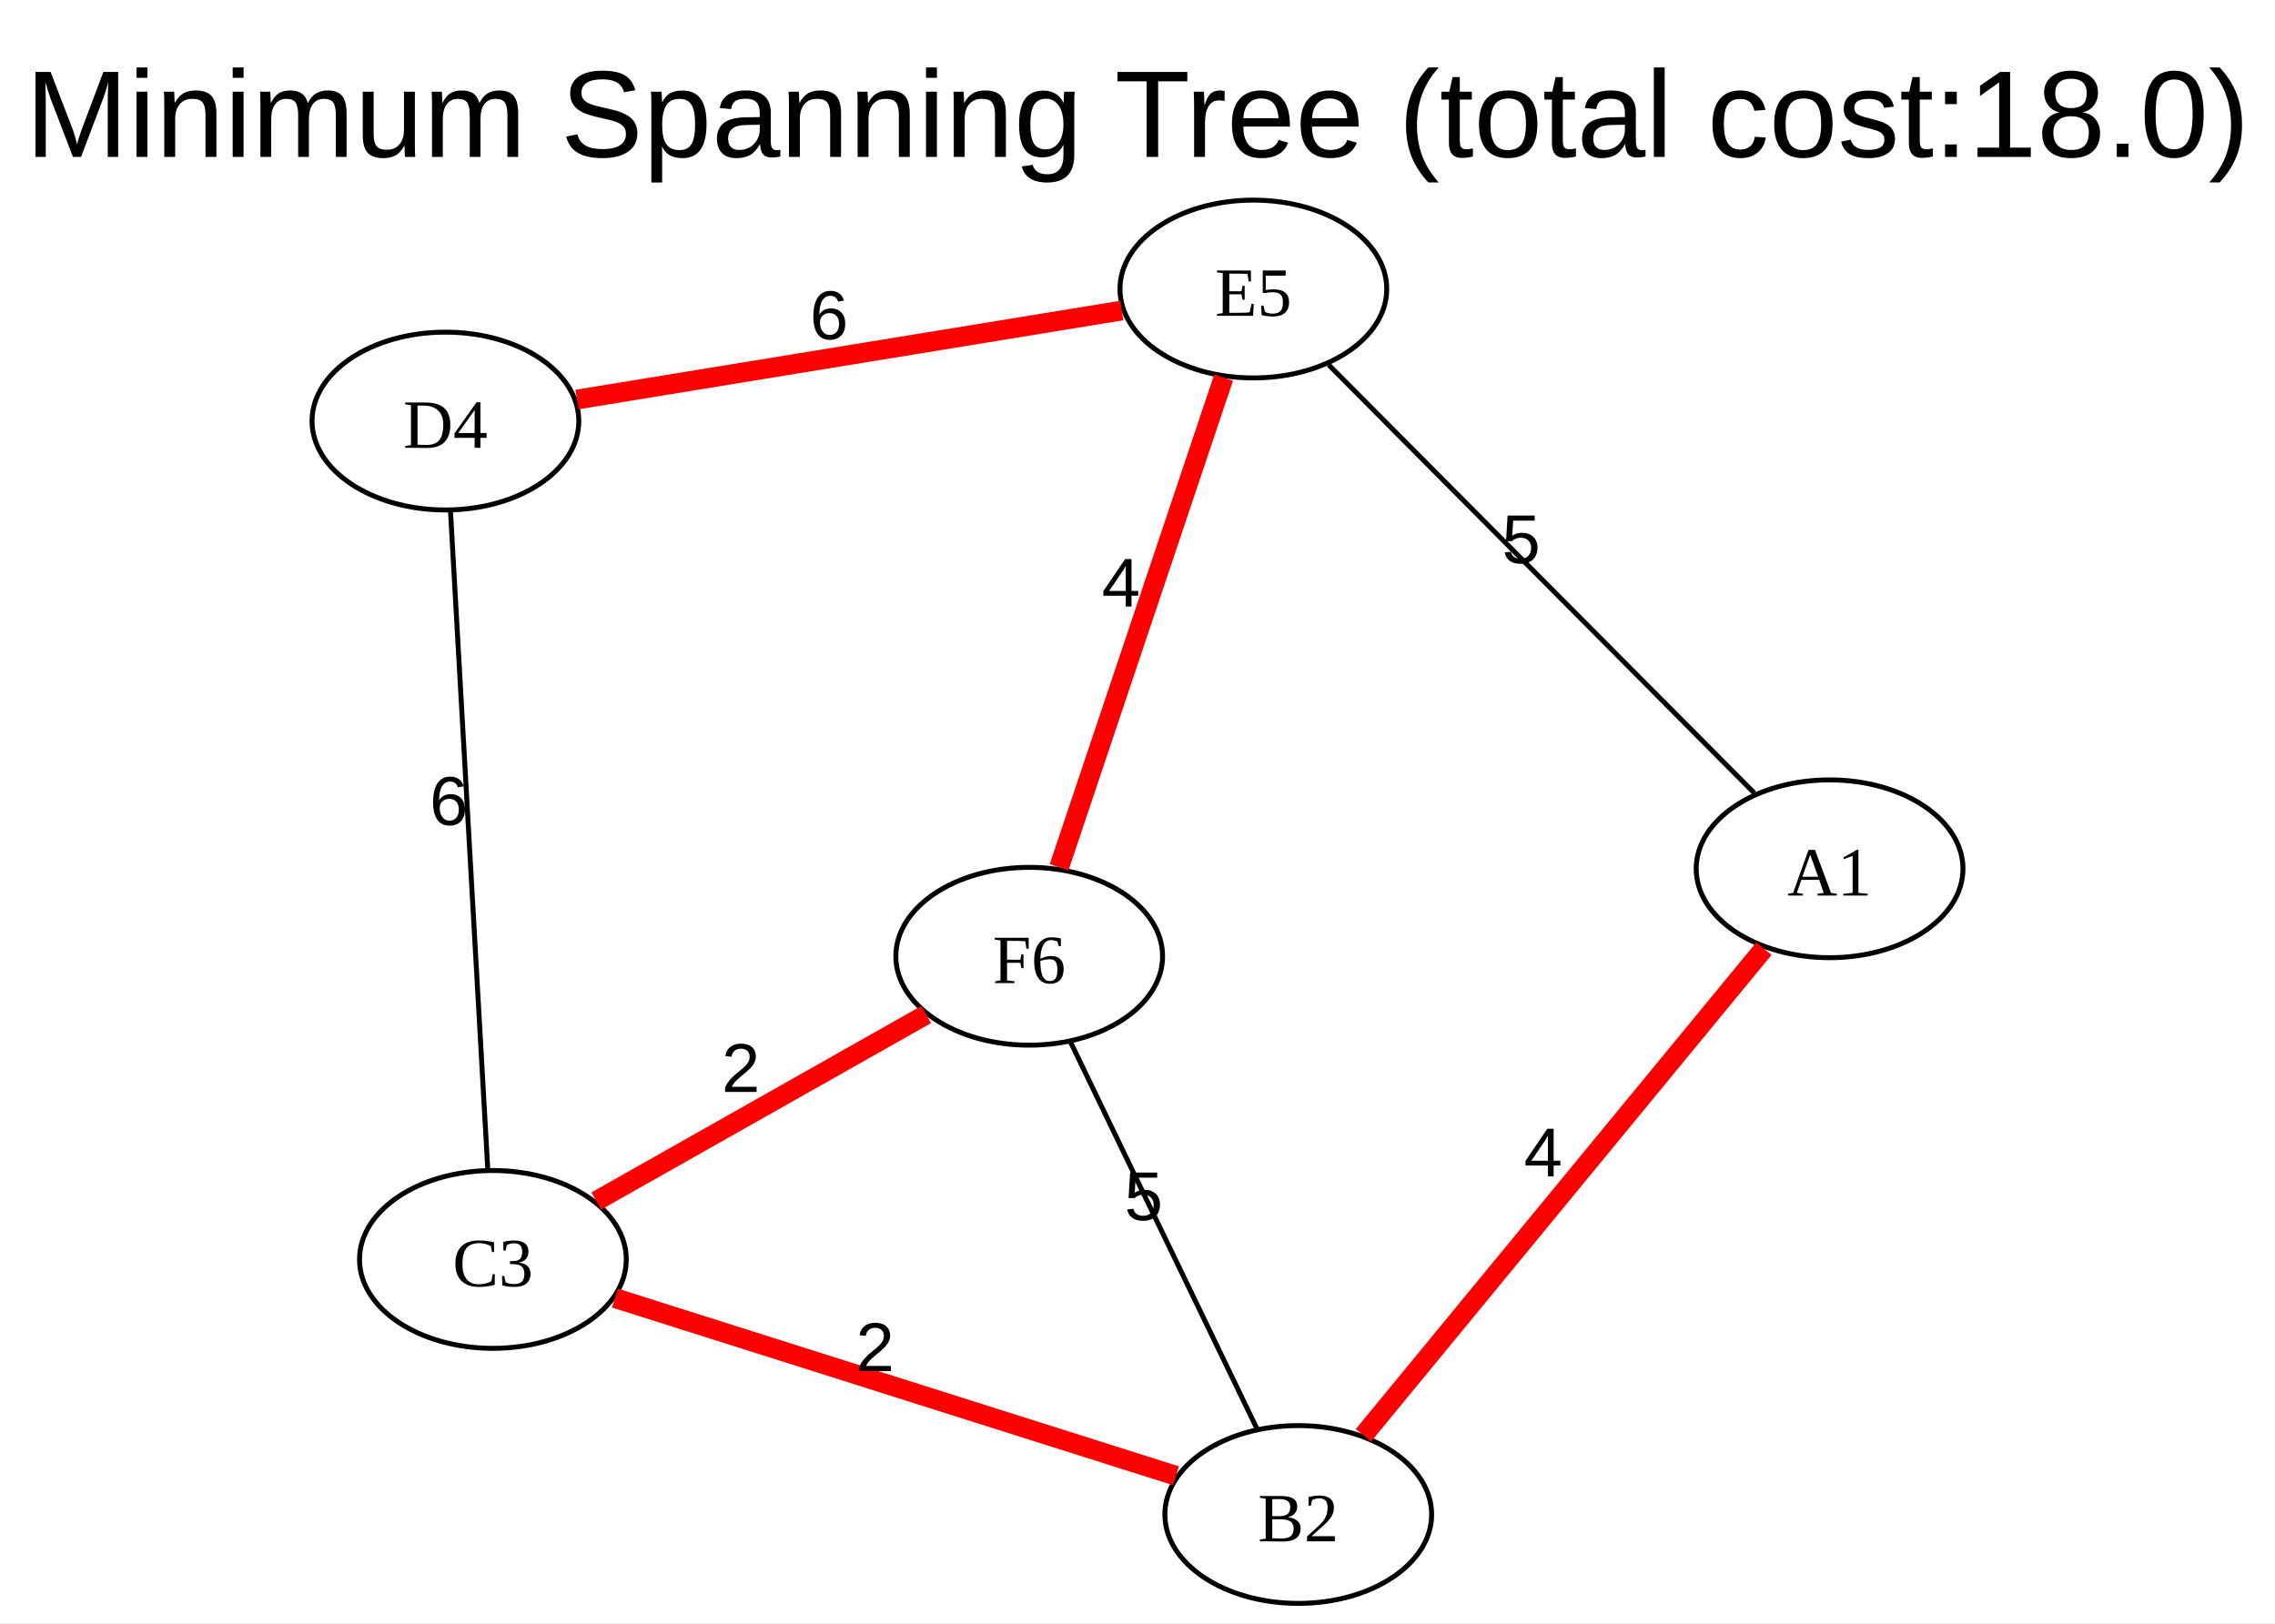
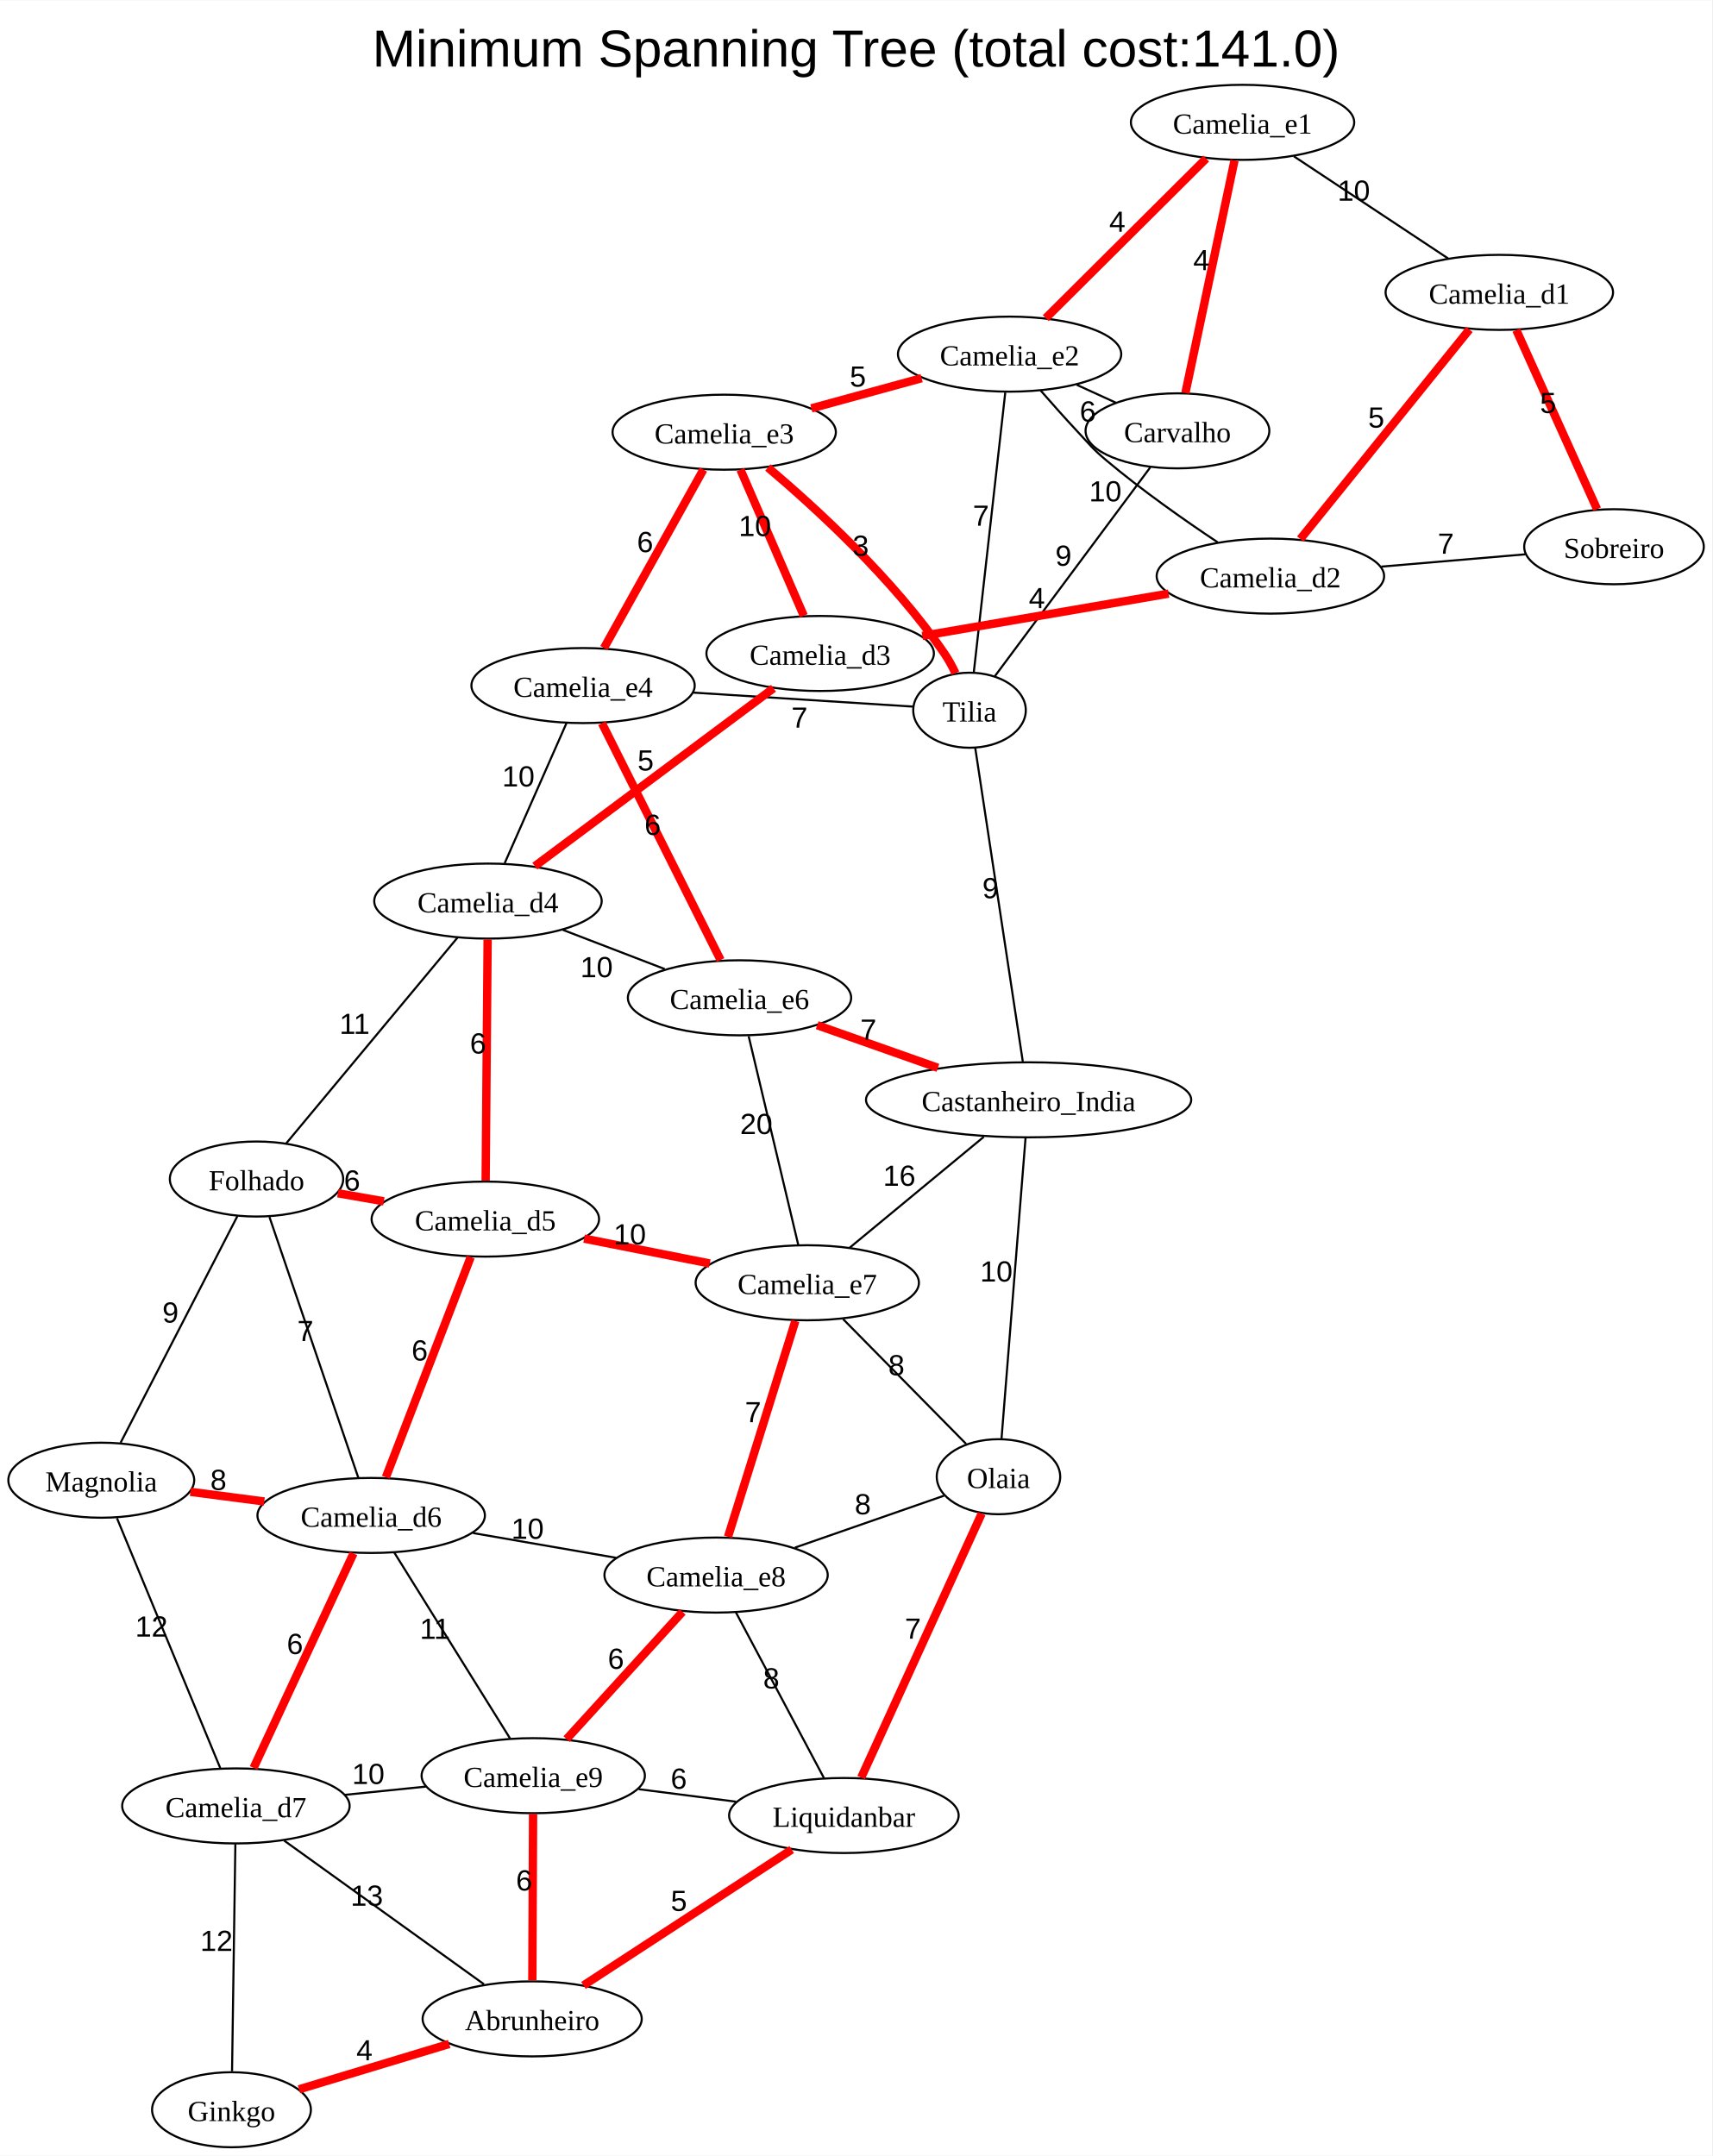
- <svg xmlns="http://www.w3.org/2000/svg" width="461pt" height="329pt" viewBox="0.00 0.00 460.50 328.61">
-   <g id="graph0" class="graph" transform="scale(1 1) rotate(0) translate(4 324.61)">
-     <polygon fill="white" stroke="none" points="-4,4 -4,-324.61 456.5,-324.61 456.5,4 -4,4" />
-     <text text-anchor="middle" x="226.25" y="-292.86" font-family="Arial" font-size="25.00">Minimum Spanning Tree (total cost:18.0)</text>
+ <svg xmlns="http://www.w3.org/2000/svg" width="821pt" height="1034pt" viewBox="0.00 0.00 821.30 1033.99">
+   <g id="graph0" class="graph" transform="scale(1 1) rotate(0) translate(4 1029.99)">
+     <polygon fill="white" stroke="none" points="-4,4 -4,-1029.99 817.3,-1029.99 817.3,4 -4,4" />
+     <text text-anchor="middle" x="406.65" y="-998.24" font-family="Arial" font-size="25.00">Minimum Spanning Tree (total cost:141.0)</text>
    <g id="node1" class="node">
-       <ellipse fill="none" stroke="black" cx="95.77" cy="-69.64" rx="27" ry="18" />
-       <text text-anchor="middle" x="95.77" y="-64.21" font-family="Times New Roman,serif" font-size="14.00">C3</text>
+       <ellipse fill="none" stroke="black" cx="461.07" cy="-689.44" rx="27" ry="18" />
+       <text text-anchor="middle" x="461.07" y="-684.02" font-family="Times New Roman,serif" font-size="14.00">Tilia</text>
    </g>
    <g id="node2" class="node">
-       <ellipse fill="none" stroke="black" cx="204.33" cy="-131.02" rx="27" ry="18" />
-       <text text-anchor="middle" x="204.33" y="-125.59" font-family="Times New Roman,serif" font-size="14.00">F6</text>
+       <ellipse fill="none" stroke="black" cx="343.4" cy="-822.83" rx="53.56" ry="18" />
+       <text text-anchor="middle" x="343.4" y="-817.4" font-family="Times New Roman,serif" font-size="14.00">Camelia_e3</text>
    </g>
    <g id="edge1" class="edge">
-       <path fill="none" stroke="red" stroke-width="4" d="M116.7,-81.47C135.92,-92.34 164.26,-108.36 183.47,-119.22" />
-       <text text-anchor="middle" x="145.96" y="-103.55" font-family="Arial" font-size="14.00">2</text>
+       <path fill="none" stroke="red" stroke-width="4" d="M454.32,-707.23C452.78,-710.48 451,-713.77 449.01,-716.67 424.65,-752.29 387.47,-786.35 364.35,-805.9" />
+       <text text-anchor="middle" x="408.87" y="-763.52" font-family="Arial" font-size="14.00">3</text>
+     </g>
+     <g id="node4" class="node">
+       <ellipse fill="none" stroke="black" cx="480.29" cy="-860.28" rx="53.56" ry="18" />
+       <text text-anchor="middle" x="480.29" y="-854.86" font-family="Times New Roman,serif" font-size="14.00">Camelia_e2</text>
+     </g>
+     <g id="edge22" class="edge">
+       <path fill="none" stroke="black" d="M463.13,-707.72C466.82,-740.52 474.52,-808.99 478.22,-841.87" />
+       <text text-anchor="middle" x="466.55" y="-777.96" font-family="Arial" font-size="14.00">7</text>
+     </g>
+     <g id="node17" class="node">
+       <ellipse fill="none" stroke="black" cx="275.69" cy="-701.27" rx="53.56" ry="18" />
+       <text text-anchor="middle" x="275.69" y="-695.85" font-family="Times New Roman,serif" font-size="14.00">Camelia_e4</text>
+     </g>
+     <g id="edge24" class="edge">
+       <path fill="none" stroke="black" d="M433.72,-691.19C406.12,-692.95 362.81,-695.71 328.5,-697.9" />
+       <text text-anchor="middle" x="379.5" y="-681.08" font-family="Arial" font-size="14.00">7</text>
+     </g>
+     <g id="node24" class="node">
+       <ellipse fill="none" stroke="black" cx="489.41" cy="-502.53" rx="78.01" ry="18" />
+       <text text-anchor="middle" x="489.41" y="-497.11" font-family="Times New Roman,serif" font-size="14.00">Castanheiro_India</text>
+     </g>
+     <g id="edge32" class="edge">
+       <path fill="none" stroke="black" d="M463.84,-671.18C469.26,-635.45 481.2,-556.66 486.63,-520.87" />
+       <text text-anchor="middle" x="471.11" y="-599.25" font-family="Arial" font-size="14.00">9</text>
    </g>
    <g id="node6" class="node">
-       <ellipse fill="none" stroke="black" cx="86.16" cy="-239.38" rx="27" ry="18" />
-       <text text-anchor="middle" x="86.16" y="-233.96" font-family="Times New Roman,serif" font-size="14.00">D4</text>
+       <ellipse fill="none" stroke="black" cx="389.42" cy="-716.67" rx="54.56" ry="18" />
+       <text text-anchor="middle" x="389.42" y="-711.24" font-family="Times New Roman,serif" font-size="14.00">Camelia_d3</text>
+     </g>
+     <g id="edge35" class="edge">
+       <path fill="none" stroke="red" stroke-width="4" d="M351.2,-804.82C359.67,-785.3 373.1,-754.32 381.57,-734.76" />
+       <text text-anchor="middle" x="358.13" y="-773" font-family="Arial" font-size="14.00">10</text>
+     </g>
+     <g id="edge14" class="edge">
+       <path fill="none" stroke="red" stroke-width="4" d="M333.41,-804.89C320.61,-781.91 298.54,-742.3 285.72,-719.28" />
+       <text text-anchor="middle" x="305.45" y="-765.3" font-family="Arial" font-size="14.00">6</text>
+     </g>
+     <g id="node3" class="node">
+       <ellipse fill="none" stroke="black" cx="592.04" cy="-971.49" rx="53.56" ry="18" />
+       <text text-anchor="middle" x="592.04" y="-966.07" font-family="Times New Roman,serif" font-size="14.00">Camelia_e1</text>
+     </g>
+     <g id="edge2" class="edge">
+       <path fill="none" stroke="red" stroke-width="4" d="M574.58,-954.12C553.58,-933.22 518.57,-898.38 497.63,-877.54" />
+       <text text-anchor="middle" x="531.96" y="-919.01" font-family="Arial" font-size="14.00">4</text>
+     </g>
+     <g id="node11" class="node">
+       <ellipse fill="none" stroke="black" cx="715.21" cy="-889.91" rx="54.56" ry="18" />
+       <text text-anchor="middle" x="715.21" y="-884.48" font-family="Times New Roman,serif" font-size="14.00">Camelia_d1</text>
+     </g>
+     <g id="edge38" class="edge">
+       <path fill="none" stroke="black" d="M616.67,-955.18C638.15,-940.95 669.15,-920.42 690.62,-906.2" />
+       <text text-anchor="middle" x="645.4" y="-933.88" font-family="Arial" font-size="14.00">10</text>
+     </g>
+     <g id="edge7" class="edge">
+       <path fill="none" stroke="red" stroke-width="4" d="M438.1,-848.74C421.29,-844.14 401.99,-838.86 385.21,-834.27" />
+       <text text-anchor="middle" x="407.52" y="-844.7" font-family="Arial" font-size="14.00">5</text>
+     </g>
+     <g id="node7" class="node">
+       <ellipse fill="none" stroke="black" cx="605.39" cy="-753.78" rx="54.56" ry="18" />
+       <text text-anchor="middle" x="605.39" y="-748.36" font-family="Times New Roman,serif" font-size="14.00">Camelia_d2</text>
+     </g>
+     <g id="edge43" class="edge">
+       <path fill="none" stroke="black" d="M495.16,-842.85C500.56,-836.66 506.75,-829.68 512.55,-823.48 518.63,-816.99 519.89,-815.05 526.69,-809.32 543.69,-794.98 564.27,-780.55 580.12,-770" />
+       <text text-anchor="middle" x="526.22" y="-789.64" font-family="Arial" font-size="14.00">10</text>
+     </g>
+     <g id="node5" class="node">
+       <ellipse fill="none" stroke="black" cx="560.81" cy="-823.48" rx="44.08" ry="18" />
+       <text text-anchor="middle" x="560.81" y="-818.05" font-family="Times New Roman,serif" font-size="14.00">Carvalho</text>
+     </g>
+     <g id="edge33" class="edge">
+       <path fill="none" stroke="black" d="M547.77,-805.96C528.34,-779.84 492.05,-731.08 473.18,-705.71" />
+       <text text-anchor="middle" x="506.14" y="-758.75" font-family="Arial" font-size="14.00">9</text>
+     </g>
+     <g id="edge3" class="edge">
+       <path fill="none" stroke="red" stroke-width="4" d="M564.63,-841.63C570.63,-870.04 582.16,-924.7 588.18,-953.2" />
+       <text text-anchor="middle" x="572.27" y="-900.58" font-family="Arial" font-size="14.00">4</text>
+     </g>
+     <g id="edge13" class="edge">
+       <path fill="none" stroke="black" d="M531.28,-836.98C525.18,-839.77 518.72,-842.72 512.52,-845.55" />
+       <text text-anchor="middle" x="517.81" y="-827.95" font-family="Arial" font-size="14.00">6</text>
+     </g>
+     <g id="edge4" class="edge">
+       <path fill="none" stroke="red" stroke-width="4" d="M438.43,-725.09C473.77,-731.16 521.28,-739.33 556.58,-745.39" />
+       <text text-anchor="middle" x="493.39" y="-738.44" font-family="Arial" font-size="14.00">4</text>
    </g>
    <g id="edge8" class="edge">
-       <path fill="none" stroke="black" d="M94.74,-87.8C92.89,-120.39 89.04,-188.42 87.19,-221.09" />
-       <text text-anchor="middle" x="86.84" y="-157.61" font-family="Arial" font-size="14.00">6</text>
-     </g>
-     <g id="node3" class="node">
-       <ellipse fill="none" stroke="black" cx="258.79" cy="-18" rx="27" ry="18" />
-       <text text-anchor="middle" x="258.79" y="-12.57" font-family="Times New Roman,serif" font-size="14.00">B2</text>
-     </g>
-     <g id="edge2" class="edge">
-       <path fill="none" stroke="red" stroke-width="4" d="M234.03,-25.84C203.3,-35.58 151.2,-52.08 120.49,-61.81" />
-       <text text-anchor="middle" x="173.13" y="-47.03" font-family="Arial" font-size="14.00">2</text>
+       <path fill="none" stroke="red" stroke-width="4" d="M619.75,-771.58C640.79,-797.67 679.8,-846.02 700.85,-872.11" />
+       <text text-anchor="middle" x="656.17" y="-825.04" font-family="Arial" font-size="14.00">5</text>
+     </g>
+     <g id="node8" class="node">
+       <ellipse fill="none" stroke="black" cx="251.28" cy="-61.59" rx="52.56" ry="18" />
+       <text text-anchor="middle" x="251.28" y="-56.16" font-family="Times New Roman,serif" font-size="14.00">Abrunheiro</text>
+     </g>
+     <g id="node9" class="node">
+       <ellipse fill="none" stroke="black" cx="107.04" cy="-18" rx="38.09" ry="18" />
+       <text text-anchor="middle" x="107.04" y="-12.57" font-family="Times New Roman,serif" font-size="14.00">Ginkgo</text>
+     </g>
+     <g id="edge5" class="edge">
+       <path fill="none" stroke="red" stroke-width="4" d="M211.48,-49.56C188.8,-42.71 160.74,-34.23 139.42,-27.79" />
+       <text text-anchor="middle" x="170.82" y="-41.72" font-family="Arial" font-size="14.00">4</text>
+     </g>
+     <g id="node14" class="node">
+       <ellipse fill="none" stroke="black" cx="251.79" cy="-178.27" rx="53.56" ry="18" />
+       <text text-anchor="middle" x="251.79" y="-172.85" font-family="Times New Roman,serif" font-size="14.00">Camelia_e9</text>
+     </g>
+     <g id="edge11" class="edge">
+       <path fill="none" stroke="red" stroke-width="4" d="M251.36,-80.08C251.46,-101.93 251.61,-138.06 251.71,-159.87" />
+       <text text-anchor="middle" x="247.41" y="-123.19" font-family="Arial" font-size="14.00">6</text>
+     </g>
+     <g id="node18" class="node">
+       <ellipse fill="none" stroke="black" cx="109.16" cy="-163.76" rx="54.56" ry="18" />
+       <text text-anchor="middle" x="109.16" y="-158.34" font-family="Times New Roman,serif" font-size="14.00">Camelia_d7</text>
+     </g>
+     <g id="edge48" class="edge">
+       <path fill="none" stroke="black" d="M228.13,-78.23C201.7,-97.23 158.73,-128.13 132.3,-147.13" />
+       <text text-anchor="middle" x="171.96" y="-115.88" font-family="Arial" font-size="14.00">13</text>
+     </g>
+     <g id="edge46" class="edge">
+       <path fill="none" stroke="black" d="M107.31,-36.46C107.72,-64.5 108.49,-117.5 108.9,-145.45" />
+       <text text-anchor="middle" x="99.85" y="-94.19" font-family="Arial" font-size="14.00">12</text>
+     </g>
+     <g id="node10" class="node">
+       <ellipse fill="none" stroke="black" cx="770.22" cy="-767.88" rx="43.08" ry="18" />
+       <text text-anchor="middle" x="770.22" y="-762.46" font-family="Times New Roman,serif" font-size="14.00">Sobreiro</text>
+     </g>
+     <g id="edge27" class="edge">
+       <path fill="none" stroke="black" d="M727.77,-764.25C706.69,-762.45 681.01,-760.25 658.62,-758.34" />
+       <text text-anchor="middle" x="689.56" y="-764.54" font-family="Arial" font-size="14.00">7</text>
    </g>
    <g id="edge6" class="edge">
-       <path fill="none" stroke="black" d="M250.52,-35.17C240.28,-56.41 222.95,-92.37 212.68,-113.69" />
-       <text text-anchor="middle" x="227.49" y="-77.6" font-family="Arial" font-size="14.00">5</text>
-     </g>
-     <g id="node5" class="node">
-       <ellipse fill="none" stroke="black" cx="366.34" cy="-148.73" rx="27" ry="18" />
-       <text text-anchor="middle" x="366.34" y="-143.31" font-family="Times New Roman,serif" font-size="14.00">A1</text>
-     </g>
-     <g id="edge4" class="edge">
-       <path fill="none" stroke="red" stroke-width="4" d="M271.98,-34.03C292.62,-59.12 332.34,-107.4 353.05,-132.57" />
-       <text text-anchor="middle" x="308.36" y="-86.47" font-family="Arial" font-size="14.00">4</text>
-     </g>
-     <g id="node4" class="node">
-       <ellipse fill="none" stroke="black" cx="249.7" cy="-266.11" rx="27" ry="18" />
-       <text text-anchor="middle" x="249.7" y="-260.69" font-family="Times New Roman,serif" font-size="14.00">E5</text>
-     </g>
-     <g id="edge3" class="edge">
-       <path fill="none" stroke="red" stroke-width="4" d="M243.68,-248.17C235,-222.33 219.07,-174.91 210.38,-149.03" />
-       <text text-anchor="middle" x="222.91" y="-201.82" font-family="Arial" font-size="14.00">4</text>
-     </g>
-     <g id="edge5" class="edge">
-       <path fill="none" stroke="black" d="M351.09,-164.08C328.74,-186.57 287.31,-228.27 264.95,-250.76" />
-       <text text-anchor="middle" x="303.9" y="-210.62" font-family="Arial" font-size="14.00">5</text>
-     </g>
-     <g id="edge7" class="edge">
-       <path fill="none" stroke="red" stroke-width="4" d="M112.8,-243.74C143.21,-248.71 192.66,-256.79 223.07,-261.76" />
-       <text text-anchor="middle" x="163.81" y="-255.95" font-family="Arial" font-size="14.00">6</text>
+       <path fill="none" stroke="red" stroke-width="4" d="M762.1,-785.89C751.7,-808.96 733.78,-848.72 723.36,-871.83" />
+       <text text-anchor="middle" x="738.61" y="-832.05" font-family="Arial" font-size="14.00">5</text>
+     </g>
+     <g id="node12" class="node">
+       <ellipse fill="none" stroke="black" cx="400.8" cy="-159.16" rx="55.06" ry="18" />
+       <text text-anchor="middle" x="400.8" y="-153.74" font-family="Times New Roman,serif" font-size="14.00">Liquidanbar</text>
+     </g>
+     <g id="edge9" class="edge">
+       <path fill="none" stroke="red" stroke-width="4" d="M375.78,-142.83C348.01,-124.71 303.49,-95.66 275.89,-77.65" />
+       <text text-anchor="middle" x="321.65" y="-113.4" font-family="Arial" font-size="14.00">5</text>
+     </g>
+     <g id="edge15" class="edge">
+       <path fill="none" stroke="black" d="M349.1,-165.79C333.97,-167.73 317.45,-169.85 302.39,-171.79" />
+       <text text-anchor="middle" x="321.6" y="-171.99" font-family="Arial" font-size="14.00">6</text>
+     </g>
+     <g id="node19" class="node">
+       <ellipse fill="none" stroke="black" cx="339.5" cy="-274.52" rx="53.56" ry="18" />
+       <text text-anchor="middle" x="339.5" y="-269.1" font-family="Times New Roman,serif" font-size="14.00">Camelia_e8</text>
+     </g>
+     <g id="edge29" class="edge">
+       <path fill="none" stroke="black" d="M391.22,-177.19C379.71,-198.86 360.5,-235.01 349.01,-256.62" />
+       <text text-anchor="middle" x="365.98" y="-220.13" font-family="Arial" font-size="14.00">8</text>
+     </g>
+     <g id="node13" class="node">
+       <ellipse fill="none" stroke="black" cx="230.07" cy="-597.87" rx="54.56" ry="18" />
+       <text text-anchor="middle" x="230.07" y="-592.45" font-family="Times New Roman,serif" font-size="14.00">Camelia_d4</text>
+     </g>
+     <g id="edge10" class="edge">
+       <path fill="none" stroke="red" stroke-width="4" d="M252.56,-614.64C282.93,-637.28 336.73,-677.39 367.04,-699.98" />
+       <text text-anchor="middle" x="305.7" y="-660.53" font-family="Arial" font-size="14.00">5</text>
+     </g>
+     <g id="node15" class="node">
+       <ellipse fill="none" stroke="black" cx="174.05" cy="-303.12" rx="54.56" ry="18" />
+       <text text-anchor="middle" x="174.05" y="-297.7" font-family="Times New Roman,serif" font-size="14.00">Camelia_d6</text>
+     </g>
+     <g id="edge45" class="edge">
+       <path fill="none" stroke="black" d="M240.65,-196.16C225.87,-219.9 199.93,-261.55 185.16,-285.27" />
+       <text text-anchor="middle" x="204.65" y="-243.92" font-family="Arial" font-size="14.00">11</text>
+     </g>
+     <g id="edge40" class="edge">
+       <path fill="none" stroke="black" d="M200.3,-173.04C187.69,-171.75 174.19,-170.38 161.54,-169.09" />
+       <text text-anchor="middle" x="172.68" y="-174.27" font-family="Arial" font-size="14.00">10</text>
+     </g>
+     <g id="node16" class="node">
+       <ellipse fill="none" stroke="black" cx="228.81" cy="-445.3" rx="54.56" ry="18" />
+       <text text-anchor="middle" x="228.81" y="-439.88" font-family="Times New Roman,serif" font-size="14.00">Camelia_d5</text>
+     </g>
+     <g id="edge12" class="edge">
+       <path fill="none" stroke="red" stroke-width="4" d="M181.09,-321.42C191.61,-348.72 211.29,-399.82 221.79,-427.08" />
+       <text text-anchor="middle" x="197.32" y="-377.46" font-family="Arial" font-size="14.00">6</text>
+     </g>
+     <g id="edge17" class="edge">
+       <path fill="none" stroke="red" stroke-width="4" d="M228.96,-463.71C229.2,-493.03 229.67,-550.04 229.91,-579.41" />
+       <text text-anchor="middle" x="225.31" y="-524.74" font-family="Arial" font-size="14.00">6</text>
+     </g>
+     <g id="edge39" class="edge">
+       <path fill="none" stroke="black" d="M267.74,-683.26C259.42,-664.4 246.42,-634.94 238.08,-616.03" />
+       <text text-anchor="middle" x="244.67" y="-652.86" font-family="Arial" font-size="14.00">10</text>
+     </g>
+     <g id="node20" class="node">
+       <ellipse fill="none" stroke="black" cx="350.74" cy="-551.47" rx="53.56" ry="18" />
+       <text text-anchor="middle" x="350.74" y="-546.05" font-family="Times New Roman,serif" font-size="14.00">Camelia_e6</text>
+     </g>
+     <g id="edge19" class="edge">
+       <path fill="none" stroke="red" stroke-width="4" d="M284.74,-683.2C299.17,-654.41 327.21,-598.44 341.66,-569.61" />
+       <text text-anchor="middle" x="309.07" y="-629.62" font-family="Arial" font-size="14.00">6</text>
+     </g>
+     <g id="edge16" class="edge">
+       <path fill="none" stroke="red" stroke-width="4" d="M117.64,-181.98C130.08,-208.69 153.12,-258.19 165.56,-284.9" />
+       <text text-anchor="middle" x="137.48" y="-236.64" font-family="Arial" font-size="14.00">6</text>
+     </g>
+     <g id="edge18" class="edge">
+       <path fill="none" stroke="red" stroke-width="4" d="M323.41,-256.87C307.59,-239.5 283.57,-213.14 267.77,-195.82" />
+       <text text-anchor="middle" x="291.45" y="-229.53" font-family="Arial" font-size="14.00">6</text>
+     </g>
+     <g id="edge41" class="edge">
+       <path fill="none" stroke="black" d="M291.64,-282.79C270.07,-286.52 244.63,-290.92 222.94,-294.67" />
+       <text text-anchor="middle" x="249.09" y="-291.92" font-family="Arial" font-size="14.00">10</text>
+     </g>
+     <g id="edge37" class="edge">
+       <path fill="none" stroke="black" d="M314.86,-565.27C299.44,-571.2 281.45,-578.12 266.02,-584.05" />
+       <text text-anchor="middle" x="282.19" y="-561.36" font-family="Arial" font-size="14.00">10</text>
+     </g>
+     <g id="node22" class="node">
+       <ellipse fill="none" stroke="black" cx="383.24" cy="-414.76" rx="53.56" ry="18" />
+       <text text-anchor="middle" x="383.24" y="-409.34" font-family="Times New Roman,serif" font-size="14.00">Camelia_e7</text>
+     </g>
+     <g id="edge50" class="edge">
+       <path fill="none" stroke="black" d="M355.13,-533.04C361.36,-506.8 372.73,-458.98 378.92,-432.91" />
+       <text text-anchor="middle" x="358.79" y="-486.11" font-family="Arial" font-size="14.00">20</text>
+     </g>
+     <g id="node21" class="node">
+       <ellipse fill="none" stroke="black" cx="119.05" cy="-464.53" rx="41.58" ry="18" />
+       <text text-anchor="middle" x="119.05" y="-459.1" font-family="Times New Roman,serif" font-size="14.00">Folhado</text>
+     </g>
+     <g id="edge44" class="edge">
+       <path fill="none" stroke="black" d="M133.34,-481.69C154.54,-507.15 194.11,-554.69 215.48,-580.36" />
+       <text text-anchor="middle" x="166.1" y="-534.15" font-family="Arial" font-size="14.00">11</text>
+     </g>
+     <g id="edge26" class="edge">
+       <path fill="none" stroke="black" d="M125.25,-446.33C135.87,-415.16 157.41,-351.96 167.95,-321.01" />
+       <text text-anchor="middle" x="142.5" y="-386.79" font-family="Arial" font-size="14.00">7</text>
+     </g>
+     <g id="edge20" class="edge">
+       <path fill="none" stroke="red" stroke-width="4" d="M158.06,-457.7C165.2,-456.44 172.74,-455.12 180.13,-453.83" />
+       <text text-anchor="middle" x="164.88" y="-458.98" font-family="Arial" font-size="14.00">6</text>
+     </g>
+     <g id="edge36" class="edge">
+       <path fill="none" stroke="red" stroke-width="4" d="M336.48,-424.01C317.4,-427.78 295.35,-432.14 276.2,-435.93" />
+       <text text-anchor="middle" x="298.12" y="-433.16" font-family="Arial" font-size="14.00">10</text>
+     </g>
+     <g id="edge21" class="edge">
+       <path fill="none" stroke="red" stroke-width="4" d="M377.52,-396.43C369.14,-369.55 353.6,-319.74 345.22,-292.86" />
+       <text text-anchor="middle" x="357.24" y="-347.84" font-family="Arial" font-size="14.00">7</text>
+     </g>
+     <g id="node23" class="node">
+       <ellipse fill="none" stroke="black" cx="474.96" cy="-321.7" rx="29.61" ry="18" />
+       <text text-anchor="middle" x="474.96" y="-316.27" font-family="Times New Roman,serif" font-size="14.00">Olaia</text>
+     </g>
+     <g id="edge23" class="edge">
+       <path fill="none" stroke="red" stroke-width="4" d="M466.89,-303.99C452.7,-272.89 423.44,-208.77 409.1,-177.34" />
+       <text text-anchor="middle" x="433.92" y="-243.99" font-family="Arial" font-size="14.00">7</text>
+     </g>
+     <g id="edge31" class="edge">
+       <path fill="none" stroke="black" d="M448.84,-312.6C428.55,-305.53 400.11,-295.63 377.32,-287.69" />
+       <text text-anchor="middle" x="409.89" y="-303.67" font-family="Arial" font-size="14.00">8</text>
+     </g>
+     <g id="edge28" class="edge">
+       <path fill="none" stroke="black" d="M459.4,-337.48C443.05,-354.08 417.38,-380.12 400.44,-397.31" />
+       <text text-anchor="middle" x="426.02" y="-370.37" font-family="Arial" font-size="14.00">8</text>
+     </g>
+     <g id="edge25" class="edge">
+       <path fill="none" stroke="red" stroke-width="4" d="M445.91,-517.88C427.33,-524.44 405.85,-532.02 388.01,-538.32" />
+       <text text-anchor="middle" x="412.56" y="-531.4" font-family="Arial" font-size="14.00">7</text>
+     </g>
+     <g id="edge49" class="edge">
+       <path fill="none" stroke="black" d="M467.92,-484.77C449.14,-469.24 422.05,-446.85 403.61,-431.6" />
+       <text text-anchor="middle" x="427.39" y="-461.28" font-family="Arial" font-size="14.00">16</text>
+     </g>
+     <g id="edge42" class="edge">
+       <path fill="none" stroke="black" d="M487.94,-484.2C485.17,-449.54 479.2,-374.78 476.43,-340.08" />
+       <text text-anchor="middle" x="473.94" y="-415.35" font-family="Arial" font-size="14.00">10</text>
+     </g>
+     <g id="node25" class="node">
+       <ellipse fill="none" stroke="black" cx="44.58" cy="-320.03" rx="44.58" ry="18" />
+       <text text-anchor="middle" x="44.58" y="-314.61" font-family="Times New Roman,serif" font-size="14.00">Magnolia</text>
+     </g>
+     <g id="edge30" class="edge">
+       <path fill="none" stroke="red" stroke-width="4" d="M87.33,-314.45C98.67,-312.97 111.04,-311.35 122.78,-309.82" />
+       <text text-anchor="middle" x="100.78" y="-315.35" font-family="Arial" font-size="14.00">8</text>
+     </g>
+     <g id="edge47" class="edge">
+       <path fill="none" stroke="black" d="M52.11,-301.8C64.56,-271.69 89.26,-211.91 101.67,-181.88" />
+       <text text-anchor="middle" x="68.66" y="-245.01" font-family="Arial" font-size="14.00">12</text>
+     </g>
+     <g id="edge34" class="edge">
+       <path fill="none" stroke="black" d="M53.86,-338.04C68.21,-365.88 95.61,-419.04 109.89,-446.75" />
+       <text text-anchor="middle" x="77.77" y="-395.65" font-family="Arial" font-size="14.00">9</text>
    </g>
  </g>
</svg>
